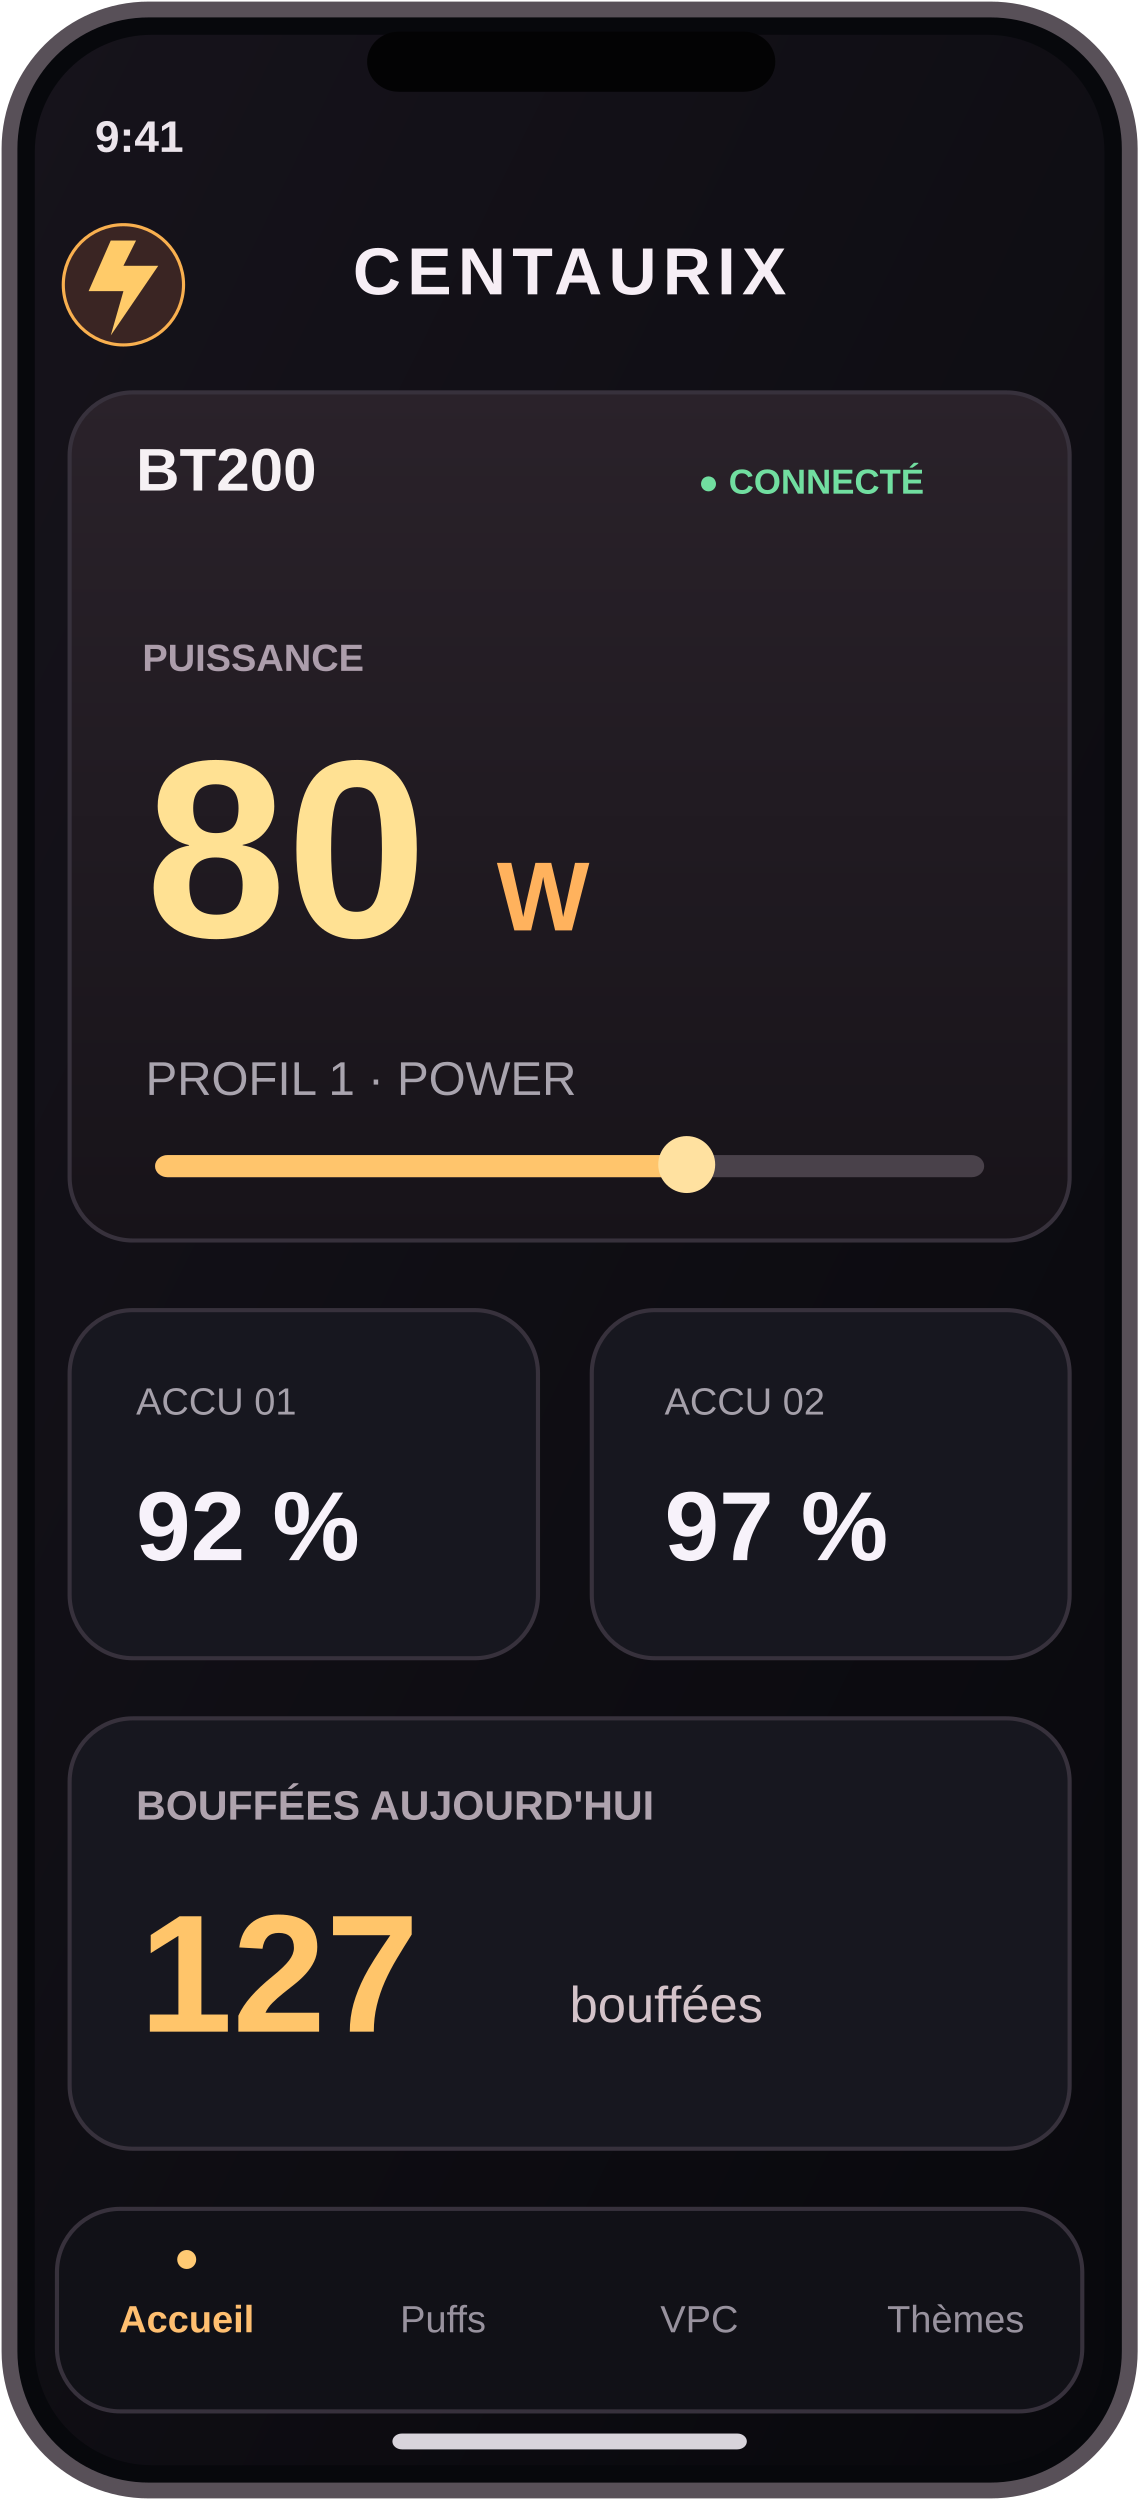
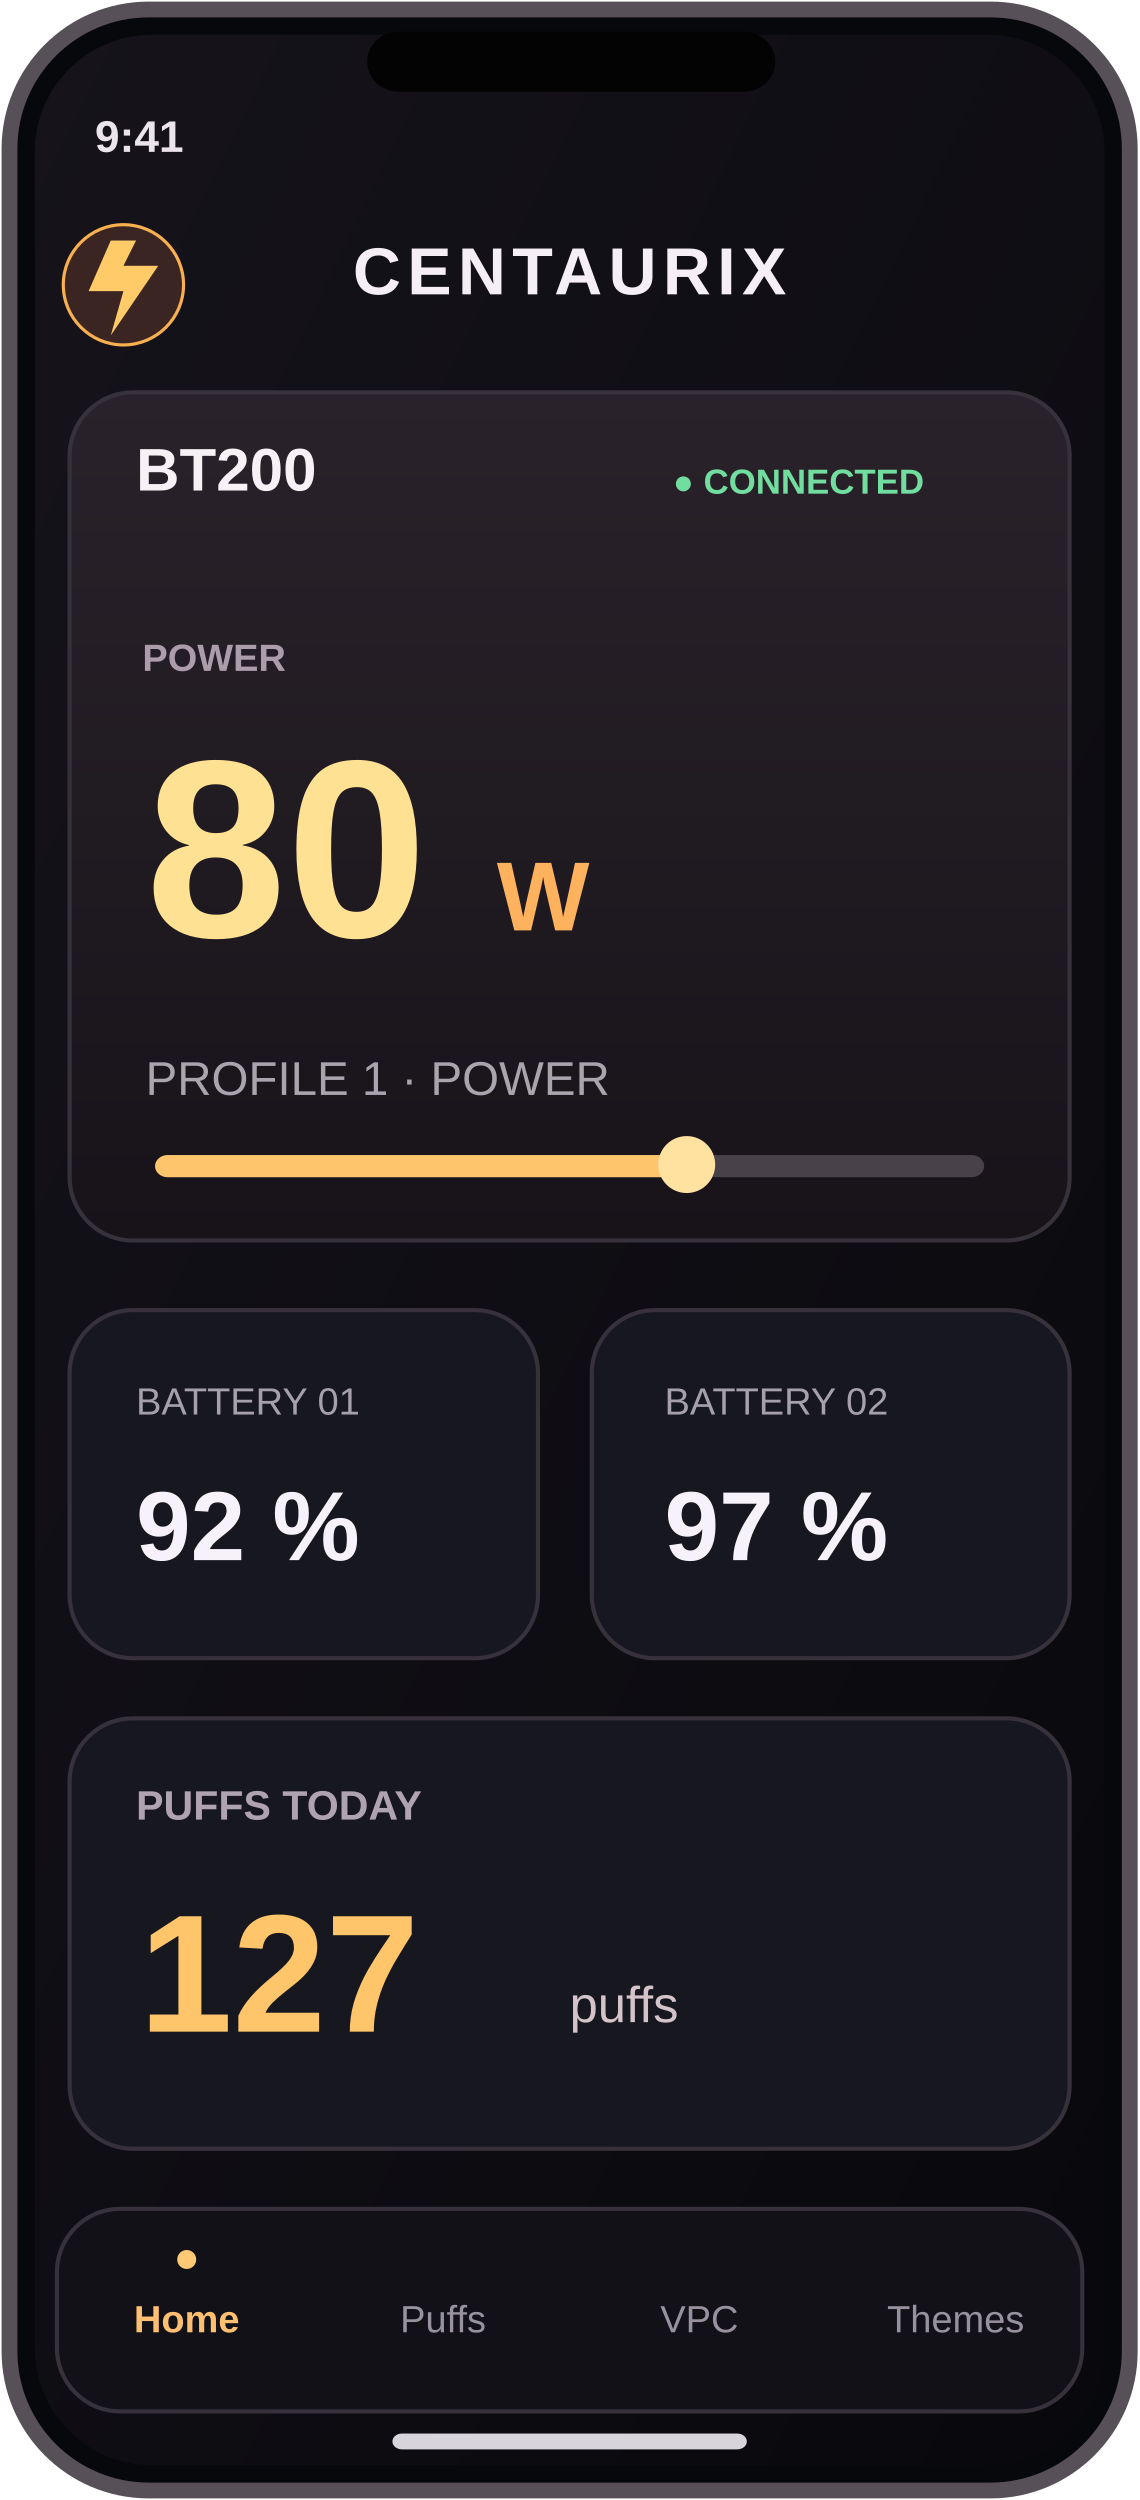
<svg xmlns="http://www.w3.org/2000/svg" width="360" height="790" viewBox="0 0 360 790">
  <defs>
    <linearGradient id="bg" x2=".9" y2="1">
      <stop stop-color="#16131b" />
      <stop offset="1" stop-color="#09090d" />
    </linearGradient>
    <linearGradient id="gold" x2="1" y2="1">
      <stop stop-color="#ffe39e" />
      <stop offset=".5" stop-color="#ffc268" />
      <stop offset="1" stop-color="#e58842" />
    </linearGradient>
    <linearGradient id="panel" x1=".5" x2=".5" y2="1">
      <stop stop-color="#2a222a" />
      <stop offset="1" stop-color="#171319" />
    </linearGradient>
  </defs>
  <rect x="3" y="3" width="354" height="784" rx="44" fill="#07080c" stroke="#585058" stroke-width="5" />
  <rect x="11" y="11" width="338" height="768" rx="37" fill="url(#bg)" />
  <rect x="116" y="10" width="129" height="19" rx="10" fill="#030304" />
  <text x="30" y="48" fill="#ebe4eb" font-family="Arial, sans-serif" font-size="14" font-weight="600">9:41</text>
  <text x="180" y="93" fill="#f6eef5" font-family="Arial, sans-serif" font-size="21" font-weight="800" text-anchor="middle" letter-spacing="2">CENTAURIX</text>
  <circle cx="39" cy="90" r="19" fill="#3a2523" stroke="#f9b04f" />
  <path d="m35 76-7 16h11l-4 14 15-22H39l4-8z" fill="#ffcb69" />
  <rect x="22" y="124" width="316" height="268" rx="20" fill="url(#panel)" stroke="#37313c" stroke-width="1.3" />
  <text x="43" y="155" fill="#f6f1f4" font-family="Arial, sans-serif" font-size="19" font-weight="700">BT200</text>
-   <text x="292" y="156" fill="#71dea0" font-family="Arial, sans-serif" font-size="11" font-weight="600" text-anchor="end">● CONNECTÉ</text>
-   <text x="45" y="212" fill="#ac9dab" font-family="Arial, sans-serif" font-size="12" font-weight="600">PUISSANCE</text>
+   <text x="292" y="156" fill="#71dea0" font-family="Arial, sans-serif" font-size="11" font-weight="600" text-anchor="end">● CONNECTED</text>
+   <text x="45" y="212" fill="#ac9dab" font-family="Arial, sans-serif" font-size="12" font-weight="600">POWER</text>
  <text x="46" y="296" fill="#ffe193" font-family="Arial, sans-serif" font-size="80" font-weight="800">80</text>
  <text x="157" y="294" fill="#ffb25d" font-family="Arial, sans-serif" font-size="31" font-weight="700">W</text>
-   <text x="46" y="346" fill="#a9a4ae" font-family="Arial, sans-serif" font-size="15" font-weight="500">PROFIL 1 · POWER</text>
+   <text x="46" y="346" fill="#a9a4ae" font-family="Arial, sans-serif" font-size="15" font-weight="500">PROFILE 1 · POWER</text>
  <rect x="49" y="365" width="262" height="7" rx="4" fill="#49414a" />
  <rect x="49" y="365" width="169" height="7" rx="4" fill="#ffc56c" />
  <circle cx="217" cy="368" r="9" fill="#ffe1a0" />
  <rect x="22" y="414" width="148" height="110" rx="20" fill="#17171f" stroke="#37313c" stroke-width="1.3" />
  <rect x="187" y="414" width="151" height="110" rx="20" fill="#17171f" stroke="#37313c" stroke-width="1.3" />
-   <text x="43" y="447" fill="#a5a0aa" font-family="Arial, sans-serif" font-size="12" font-weight="500">ACCU 01</text>
+   <text x="43" y="447" fill="#a5a0aa" font-family="Arial, sans-serif" font-size="12" font-weight="500">BATTERY 01</text>
  <text x="43" y="493" fill="#f7f2fa" font-family="Arial, sans-serif" font-size="31" font-weight="700">92 %</text>
-   <text x="210" y="447" fill="#a5a0aa" font-family="Arial, sans-serif" font-size="12" font-weight="500">ACCU 02</text>
+   <text x="210" y="447" fill="#a5a0aa" font-family="Arial, sans-serif" font-size="12" font-weight="500">BATTERY 02</text>
  <text x="210" y="493" fill="#f7f2fa" font-family="Arial, sans-serif" font-size="31" font-weight="700">97 %</text>
  <rect x="22" y="543" width="316" height="136" rx="20" fill="#17171f" stroke="#37313c" stroke-width="1.3" />
-   <text x="43" y="575" fill="#afa3ae" font-family="Arial, sans-serif" font-size="13" font-weight="600">BOUFFÉES AUJOURD'HUI</text>
+   <text x="43" y="575" fill="#afa3ae" font-family="Arial, sans-serif" font-size="13" font-weight="600">PUFFS TODAY</text>
  <text x="44" y="642" fill="#ffc56a" font-family="Arial, sans-serif" font-size="53" font-weight="700">127</text>
-   <text x="180" y="639" fill="#d4c3c9" font-family="Arial, sans-serif" font-size="16" font-weight="500">bouffées</text>
+   <text x="180" y="639" fill="#d4c3c9" font-family="Arial, sans-serif" font-size="16" font-weight="500">puffs</text>
  <rect x="18" y="698" width="324" height="64" rx="20" fill="#111117" stroke="#37313c" stroke-width="1.3" />
-   <text x="59" y="737" fill="#ffbf70" font-family="Arial, sans-serif" font-size="12" font-weight="700" text-anchor="middle">Accueil</text>
+   <text x="59" y="737" fill="#ffbf70" font-family="Arial, sans-serif" font-size="12" font-weight="700" text-anchor="middle">Home</text>
  <circle cx="59" cy="714" r="3" fill="#ffca73" />
  <text x="140" y="737" fill="#98929e" font-family="Arial, sans-serif" font-size="12" font-weight="400" text-anchor="middle">Puffs</text>
  <text x="221" y="737" fill="#98929e" font-family="Arial, sans-serif" font-size="12" font-weight="400" text-anchor="middle">VPC</text>
-   <text x="302" y="737" fill="#98929e" font-family="Arial, sans-serif" font-size="12" font-weight="400" text-anchor="middle">Thèmes</text>
+   <text x="302" y="737" fill="#98929e" font-family="Arial, sans-serif" font-size="12" font-weight="400" text-anchor="middle">Themes</text>
  <rect x="124" y="769" width="112" height="5" rx="3" fill="#d8d4db" />
</svg>
